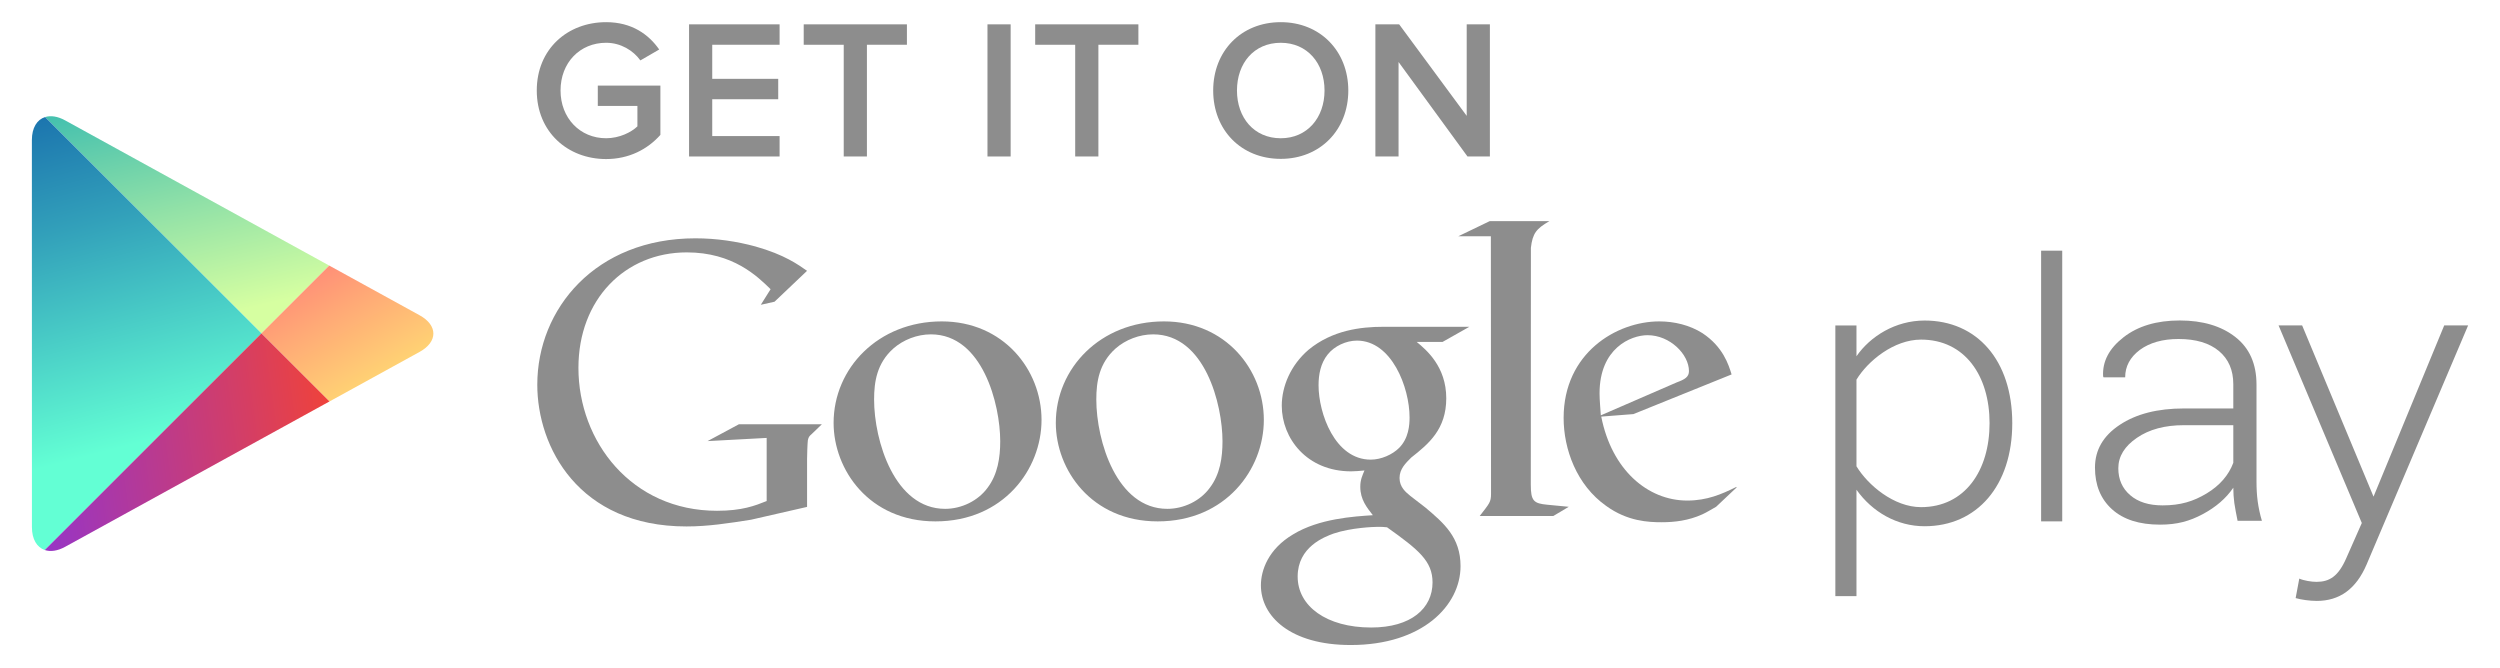
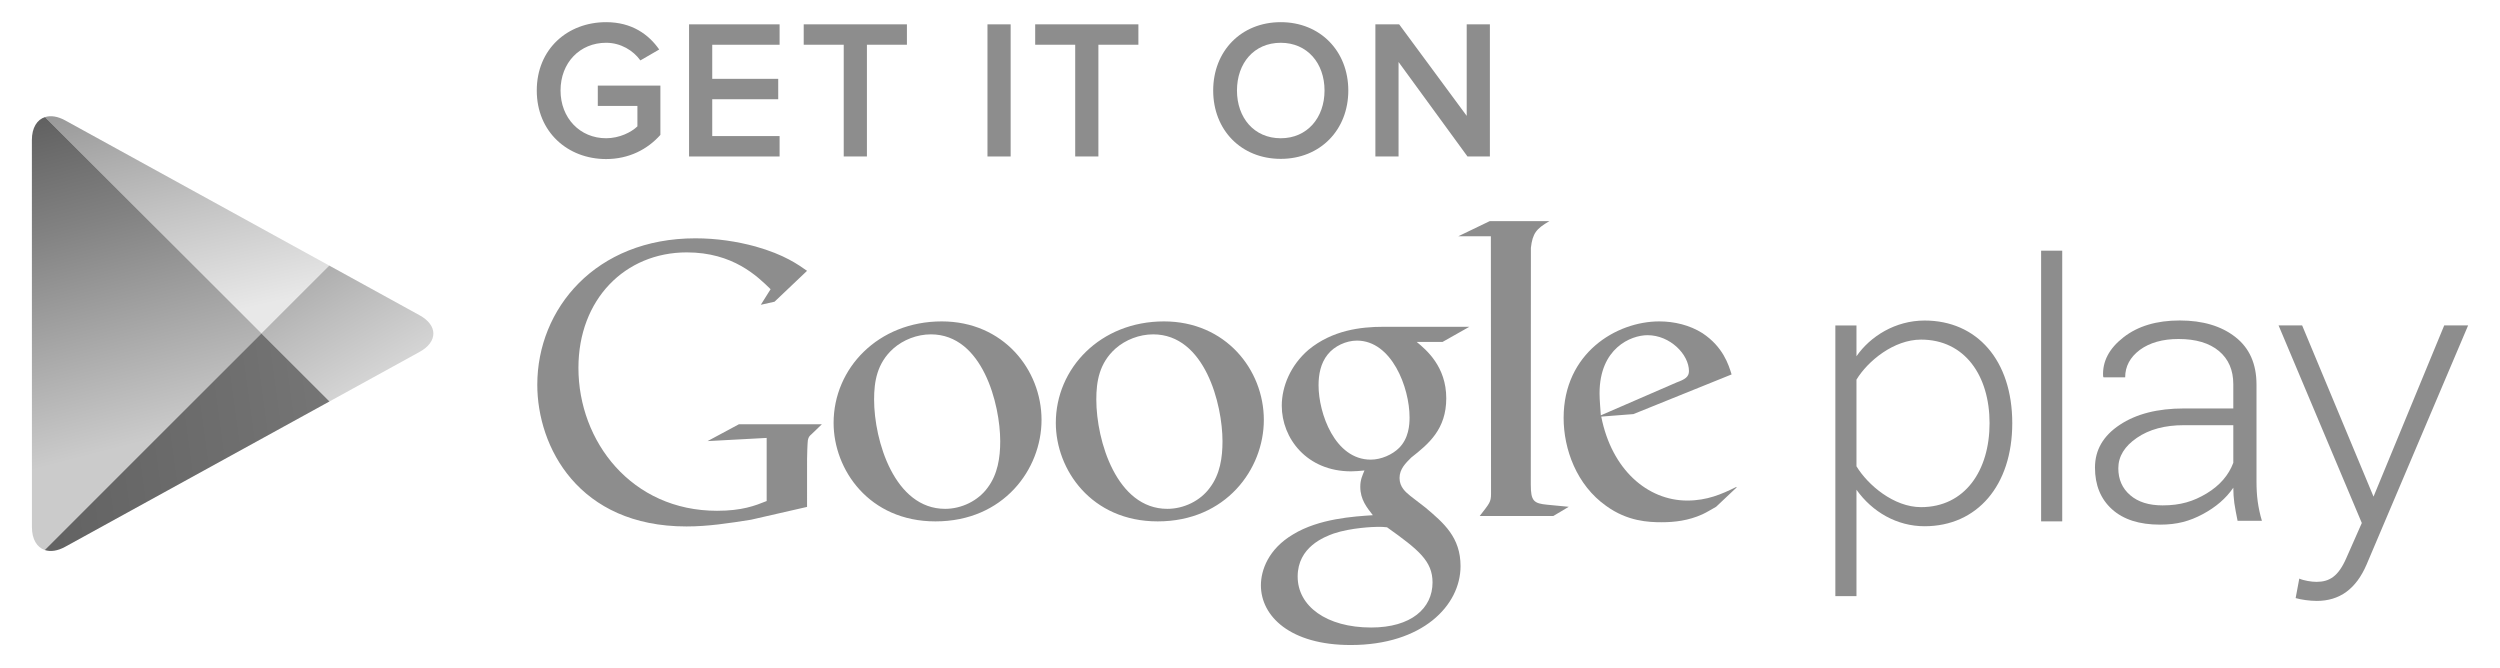
<svg xmlns="http://www.w3.org/2000/svg" version="1.1" id="SemiBold" x="0px" y="0px" width="202px" height="53.91px" viewBox="0 0 202 53.91" enable-background="new 0 0 202 53.91" xml:space="preserve">
  <g>
    <g>
      <polygon fill="none" points="21.123,26.933 26.599,21.457 26.597,21.457 21.123,26.933 3.646,9.458 3.645,9.458 21.123,26.936     3.617,44.442 3.617,44.442 21.123,26.936 26.623,32.436 26.626,32.436   " />
-       <linearGradient id="SVGID_1_" gradientUnits="userSpaceOnUse" x1="490.253" y1="-443.008" x2="467.177" y2="-457.45" gradientTransform="matrix(0.7071 0.7071 -0.7071 0.7071 -642.4706 -7.8798)">
-         <stop offset="0" style="stop-color:#D6FFA1" />
-         <stop offset="0.326" style="stop-color:#93E2A7" />
-         <stop offset="1" style="stop-color:#00A3B5" />
+       <linearGradient id="SVGID_1_" gradientUnits="userSpaceOnUse" x1="690.961" y1="750.465" x2="667.885" y2="764.907" gradientTransform="matrix(0.7071 0.7071 0.7071 -0.7071 -1001.794 67.6021)">
+         <stop offset="0" style="stop-color:#E8E8E8" />
+         <stop offset="0.326" style="stop-color:#C4C4C4" />
+         <stop offset="1" style="stop-color:#747474" />
      </linearGradient>
      <path fill="url(#SVGID_1_)" d="M26.597,21.457L5.26,9.725C4.656,9.394,4.097,9.317,3.646,9.458l17.478,17.476L26.597,21.457z" />
-       <linearGradient id="SVGID_2_" gradientUnits="userSpaceOnUse" x1="476.836" y1="-455.345" x2="506.756" y2="-447.524" gradientTransform="matrix(0.7071 0.7071 -0.7071 0.7071 -642.4706 -7.8798)">
-         <stop offset="0" style="stop-color:#FF177B" />
-         <stop offset="0.672" style="stop-color:#FFA976" />
-         <stop offset="1" style="stop-color:#FFEC73" />
+       <linearGradient id="SVGID_2_" gradientUnits="userSpaceOnUse" x1="677.544" y1="762.802" x2="707.464" y2="754.981" gradientTransform="matrix(0.7071 0.7071 0.7071 -0.7071 -1001.794 67.6021)">
+         <stop offset="0" style="stop-color:#686868" />
+         <stop offset="0.672" style="stop-color:#BDBDBD" />
+         <stop offset="1" style="stop-color:#E4E4E4" />
      </linearGradient>
      <path fill="url(#SVGID_2_)" d="M26.626,32.436l7.283-4.005c1.477-0.815,1.477-2.142,0-2.954l-7.31-4.02l-5.476,5.476    L26.626,32.436z" />
-       <linearGradient id="SVGID_3_" gradientUnits="userSpaceOnUse" x1="493.539" y1="-432.053" x2="461.095" y2="-451.142" gradientTransform="matrix(0.7071 0.7071 -0.7071 0.7071 -642.4706 -7.8798)">
-         <stop offset="0" style="stop-color:#63FFD4" />
-         <stop offset="0.485" style="stop-color:#32A0BA" />
-         <stop offset="0.835" style="stop-color:#1262A9" />
-         <stop offset="1" style="stop-color:#064AA2" />
+       <linearGradient id="SVGID_3_" gradientUnits="userSpaceOnUse" x1="694.247" y1="739.511" x2="661.803" y2="758.599" gradientTransform="matrix(0.7071 0.7071 0.7071 -0.7071 -1001.794 67.6021)">
+         <stop offset="0" style="stop-color:#CBCBCB" />
+         <stop offset="0.485" style="stop-color:#828282" />
+         <stop offset="0.835" style="stop-color:#525252" />
      </linearGradient>
      <path fill="url(#SVGID_3_)" d="M3.645,9.458c-0.649,0.203-1.069,0.86-1.069,1.854L2.58,42.596c0,0.982,0.407,1.63,1.038,1.846    l17.506-17.506L3.645,9.458z" />
-       <linearGradient id="SVGID_4_" gradientUnits="userSpaceOnUse" x1="505.318" y1="-447.209" x2="485.342" y2="-420.891" gradientTransform="matrix(0.7071 0.7071 -0.7071 0.7071 -642.4706 -7.8798)">
-         <stop offset="0" style="stop-color:#FF4521" />
-         <stop offset="0.341" style="stop-color:#D43E65" />
-         <stop offset="0.793" style="stop-color:#9F36B9" />
-         <stop offset="1" style="stop-color:#8A33DB" />
+       <linearGradient id="SVGID_4_" gradientUnits="userSpaceOnUse" x1="706.026" y1="754.666" x2="686.049" y2="728.348" gradientTransform="matrix(0.7071 0.7071 0.7071 -0.7071 -1001.794 67.6021)">
+         <stop offset="0" style="stop-color:#797979" />
+         <stop offset="0.341" style="stop-color:#6F6F6F" />
+         <stop offset="0.793" style="stop-color:#646464" />
+         <stop offset="1" style="stop-color:#606060" />
      </linearGradient>
      <path fill="url(#SVGID_4_)" d="M3.617,44.442c0.454,0.154,1.024,0.082,1.643-0.258l21.363-11.748l-5.5-5.5L3.617,44.442z" />
    </g>
    <g>
      <g>
        <g>
          <path fill="#8D8D8D" d="M140.275,39.426l-1.614,1.522c-0.372,0.205-0.743,0.443-1.113,0.612      c-1.121,0.509-2.261,0.637-3.274,0.637c-1.078,0-2.768-0.069-4.491-1.316c-2.395-1.688-3.442-4.587-3.442-7.114      c0-5.232,4.259-7.798,7.732-7.798c1.215,0,2.462,0.304,3.476,0.945c1.686,1.114,2.122,2.563,2.364,3.34l-7.934,3.205      l-2.598,0.202c0.841,4.289,3.743,6.784,6.95,6.784c1.602,0,2.791-0.522,3.882-1.062      C140.213,39.384,140.432,39.27,140.275,39.426z M135.489,30.893c0.645-0.234,0.979-0.437,0.979-0.906      c0-1.348-1.525-2.904-3.345-2.904c-1.349,0-3.879,1.05-3.879,4.695c0,0.569,0.067,1.175,0.102,1.781L135.489,30.893z" />
          <path fill="#8D8D8D" d="M123.688,39.165c0,1.312,0.234,1.516,1.343,1.618c0.578,0.068,1.154,0.099,1.725,0.166l-1.248,0.743      h-5.947c0.78-1.012,0.914-1.112,0.914-1.787v-0.753l-0.013-20.064h-2.626l2.527-1.218h4.826      c-1.046,0.606-1.358,0.975-1.493,2.155L123.688,39.165z" />
-           <path fill="#8D8D8D" d="M114.466,27.625c0.775,0.637,2.392,1.988,2.392,4.553c0,2.499-1.409,3.677-2.83,4.792      c-0.436,0.438-0.945,0.915-0.945,1.651c0,0.746,0.51,1.151,0.877,1.453l1.219,0.941c1.482,1.251,2.833,2.398,2.833,4.728      c0,3.175-3.072,6.375-8.877,6.375c-4.89,0-7.254-2.328-7.254-4.825c0-1.216,0.604-2.937,2.601-4.115      c2.092-1.279,4.927-1.45,6.444-1.55c-0.474-0.612-1.015-1.253-1.015-2.299c0-0.572,0.172-0.913,0.338-1.315      c-0.369,0.035-0.741,0.071-1.079,0.071c-3.579,0-5.603-2.67-5.603-5.302c0-1.552,0.708-3.273,2.162-4.521      c1.924-1.584,4.218-1.857,6.041-1.857h6.954l-2.162,1.221H114.466z M112.074,42.606c-0.276-0.036-0.442-0.036-0.776-0.036      c-0.306,0-2.129,0.066-3.541,0.54c-0.747,0.273-2.906,1.08-2.906,3.477c0,2.392,2.331,4.116,5.938,4.116      c3.239,0,4.96-1.553,4.96-3.644C115.748,45.339,114.635,44.431,112.074,42.606z M113.045,36.194      c0.78-0.778,0.848-1.854,0.848-2.466c0-2.427-1.447-6.207-4.252-6.207c-0.875,0-1.823,0.44-2.361,1.118      c-0.57,0.703-0.741,1.615-0.741,2.492c0,2.26,1.317,6.008,4.217,6.008C111.601,37.139,112.511,36.728,113.045,36.194z" />
+           <path fill="#8D8D8D" d="M114.466,27.625c0.775,0.637,2.392,1.988,2.392,4.553c0,2.499-1.409,3.677-2.83,4.792      c-0.436,0.438-0.945,0.915-0.945,1.651c0,0.746,0.51,1.151,0.877,1.453l1.219,0.941c1.482,1.251,2.833,2.398,2.833,4.728      c0,3.175-3.072,6.375-8.877,6.375c-4.89,0-7.254-2.328-7.254-4.825c0-1.216,0.604-2.937,2.601-4.115      c2.092-1.279,4.927-1.45,6.444-1.55c-0.474-0.612-1.015-1.253-1.015-2.299c0-0.572,0.172-0.913,0.338-1.315      c-0.369,0.035-0.741,0.071-1.079,0.071c-3.579,0-5.603-2.67-5.603-5.302c0-1.552,0.708-3.273,2.162-4.521      c1.924-1.584,4.218-1.857,6.041-1.857h6.954l-2.162,1.221h-2.096V27.625z M112.074,42.606c-0.276-0.036-0.442-0.036-0.776-0.036      c-0.306,0-2.129,0.066-3.541,0.54c-0.747,0.273-2.906,1.08-2.906,3.477c0,2.392,2.331,4.116,5.938,4.116      c3.239,0,4.96-1.553,4.96-3.644C115.748,45.339,114.635,44.431,112.074,42.606z M113.045,36.194      c0.78-0.778,0.848-1.854,0.848-2.466c0-2.427-1.447-6.207-4.252-6.207c-0.875,0-1.823,0.44-2.361,1.118      c-0.57,0.703-0.741,1.615-0.741,2.492c0,2.26,1.317,6.008,4.217,6.008C111.601,37.139,112.511,36.728,113.045,36.194z" />
          <path fill="#8D8D8D" d="M93.544,42.128c-5.364,0-8.234-4.178-8.234-7.959c0-4.419,3.608-8.2,8.74-8.2      c4.961,0,8.068,3.884,8.068,7.962C102.118,37.914,99.047,42.128,93.544,42.128z M97.764,39.398      c0.816-1.08,1.014-2.428,1.014-3.742c0-2.972-1.416-8.64-5.601-8.64c-1.113,0-2.234,0.435-3.042,1.146      c-1.318,1.181-1.553,2.664-1.553,4.12c0,3.334,1.647,8.833,5.737,8.833C95.64,41.115,96.986,40.476,97.764,39.398z" />
          <path fill="#8D8D8D" d="M75.585,42.128c-5.365,0-8.23-4.178-8.23-7.959c0-4.419,3.609-8.2,8.739-8.2      c4.958,0,8.062,3.884,8.062,7.962C84.155,37.914,81.089,42.128,75.585,42.128z M79.806,39.398      c0.81-1.08,1.012-2.428,1.012-3.742c0-2.972-1.42-8.64-5.601-8.64c-1.117,0-2.226,0.435-3.036,1.146      c-1.32,1.181-1.554,2.664-1.554,4.12c0,3.334,1.654,8.833,5.737,8.833C77.682,41.115,79.026,40.476,79.806,39.398z" />
-           <path fill="#8D8D8D" d="M65.21,40.958l-4.524,1.035c-1.833,0.289-3.479,0.544-5.222,0.544c-8.727,0-12.051-6.424-12.051-11.45      c0-6.14,4.711-11.831,12.778-11.831c1.707,0,3.35,0.251,4.846,0.658c2.371,0.667,3.479,1.487,4.173,1.969l-2.628,2.496      l-1.108,0.248l0.79-1.26c-1.07-1.045-3.037-2.974-6.77-2.974c-4.991,0-8.757,3.794-8.757,9.333      c0,5.949,4.3,11.545,11.194,11.545c2.026,0,3.069-0.407,4.016-0.787v-5.1l-4.776,0.257l2.532-1.36h6.703l-0.819,0.789      c-0.222,0.188-0.251,0.252-0.313,0.504c-0.033,0.288-0.063,1.204-0.063,1.526V40.958z" />
+           <path fill="#8D8D8D" d="M65.21,40.958l-4.524,1.035c-1.833,0.289-3.479,0.544-5.222,0.544c-8.727,0-12.051-6.424-12.051-11.45      c0-6.14,4.711-11.831,12.778-11.831c1.707,0,3.35,0.251,4.846,0.658c2.371,0.667,3.479,1.487,4.173,1.969l-2.628,2.496      l-1.108,0.248l0.79-1.26c-1.07-1.045-3.037-2.974-6.77-2.974c-4.991,0-8.757,3.794-8.757,9.333      c0,5.949,4.3,11.545,11.194,11.545c2.026,0,3.069-0.407,4.016-0.787v-5.1l-4.776,0.257l2.532-1.36h6.703l-0.819,0.789      c-0.222,0.188-0.251,0.252-0.313,0.504c-0.033,0.288-0.063,1.204-0.063,1.526L65.21,40.958L65.21,40.958z" />
        </g>
        <g>
          <path fill="#8D8D8D" d="M150.003,39.57v8.596h-1.707V26.295h1.707v2.49c1.111-1.609,3.143-2.886,5.504-2.886      c4.232,0,7.084,3.211,7.084,8.294c0,5.049-2.852,8.327-7.084,8.327C153.278,42.52,151.283,41.372,150.003,39.57z       M160.757,34.193c0-3.831-1.997-6.753-5.538-6.753c-2.199,0-4.302,1.729-5.216,3.235v7.001c0.914,1.51,3.017,3.301,5.216,3.301      C158.76,40.977,160.757,38.03,160.757,34.193z" />
          <path fill="#8D8D8D" d="M164.922,42.126V20.255h1.706v21.871H164.922z" />
          <path fill="#8D8D8D" d="M185.782,46.751c0.364,0.162,0.987,0.263,1.383,0.263c1.044,0,1.77-0.427,2.424-1.936l1.245-2.82      l-6.725-15.964h1.904l5.768,13.834l5.712-13.834h1.931l-8.201,19.313c-0.851,1.99-2.19,2.947-4.029,2.947      c-0.552,0-1.279-0.099-1.706-0.229L185.782,46.751z" />
-           <path fill="#8D8D8D" d="M180.796,42.079c-0.114-0.549-0.2-1.032-0.263-1.437c-0.053-0.403-0.082-0.815-0.082-1.234      c-0.586,0.859-1.415,1.574-2.474,2.138c-1.06,0.566-2.066,0.845-3.448,0.845c-1.663,0-2.953-0.409-3.875-1.239      c-0.918-0.829-1.38-1.952-1.38-3.373c0-1.419,0.669-2.571,2.003-3.452c1.334-0.885,3.059-1.324,5.192-1.324h3.981v-1.968      c0-1.133-0.387-2.023-1.157-2.67c-0.774-0.646-1.86-0.974-3.269-0.974c-1.287,0-2.331,0.299-3.126,0.881      c-0.788,0.594-1.184,1.33-1.184,2.217h-1.747l-0.036-0.085c-0.064-1.195,0.484-2.245,1.647-3.15      c1.157-0.905,2.675-1.36,4.542-1.36c1.86,0,3.366,0.448,4.502,1.342c1.134,0.885,1.703,2.164,1.703,3.836v7.811      c0,0.56,0.026,1.102,0.097,1.631c0.072,0.529,0.187,1.057,0.34,1.567H180.796z M174.738,40.835c1.45,0,2.492-0.324,3.558-0.965      c1.058-0.638,1.777-1.469,2.155-2.475v-3.04h-4c-1.528,0-2.793,0.338-3.788,1.021c-0.997,0.68-1.503,1.503-1.503,2.46      c0,0.902,0.32,1.625,0.957,2.172C172.755,40.561,173.627,40.835,174.738,40.835z" />
+           <path fill="#8D8D8D" d="M180.796,42.079c-0.114-0.549-0.2-1.032-0.263-1.437c-0.053-0.403-0.082-0.815-0.082-1.234      c-0.586,0.859-1.415,1.574-2.474,2.138c-1.06,0.566-2.066,0.845-3.448,0.845c-1.663,0-2.953-0.409-3.875-1.239      c-0.918-0.829-1.38-1.952-1.38-3.373c0-1.419,0.669-2.571,2.003-3.452c1.334-0.885,3.059-1.324,5.192-1.324h3.981v-1.968      c0-1.133-0.387-2.023-1.157-2.67c-0.774-0.646-1.86-0.974-3.269-0.974c-1.287,0-2.331,0.299-3.126,0.881      c-0.788,0.594-1.184,1.33-1.184,2.217h-1.747l-0.036-0.085c-0.064-1.195,0.484-2.245,1.647-3.15      c1.157-0.905,2.675-1.36,4.542-1.36c1.86,0,3.366,0.448,4.502,1.342c1.134,0.885,1.703,2.164,1.703,3.836v7.811      c0,0.56,0.026,1.102,0.097,1.631c0.072,0.529,0.187,1.057,0.34,1.567h-1.966V42.079z M174.738,40.835      c1.45,0,2.492-0.324,3.558-0.965c1.058-0.638,1.777-1.469,2.155-2.475v-3.04h-4c-1.528,0-2.793,0.338-3.788,1.021      c-0.997,0.68-1.503,1.503-1.503,2.46c0,0.902,0.32,1.625,0.957,2.172C172.755,40.561,173.627,40.835,174.738,40.835z" />
        </g>
      </g>
      <g>
        <g>
          <path fill="#8D8D8D" d="M43.371,7.314c0-3.361,2.497-5.523,5.603-5.523c2.081,0,3.441,0.992,4.29,2.209l-1.521,0.881      c-0.576-0.801-1.585-1.425-2.769-1.425c-2.112,0-3.682,1.6-3.682,3.857c0,2.225,1.569,3.857,3.682,3.857      c1.089,0,2.049-0.496,2.529-0.96V8.562h-3.201V6.914h5.058v3.985c-1.04,1.169-2.545,1.953-4.386,1.953      C45.868,12.852,43.371,10.66,43.371,7.314z" />
          <path fill="#8D8D8D" d="M55.676,12.644V1.967h7.315v1.649h-5.442V6.37h5.331v1.648h-5.331v2.977h5.442v1.649H55.676z" />
-           <path fill="#8D8D8D" d="M68.173,12.644V3.617h-3.233V1.967h8.339v1.649h-3.232v9.027H68.173z" />
+           <path fill="#8D8D8D" d="M68.173,12.644V3.617H64.94v-1.65h8.339v1.649h-3.232v9.027L68.173,12.644L68.173,12.644z" />
          <path fill="#8D8D8D" d="M79.788,12.644V1.967h1.872v10.677H79.788z" />
-           <path fill="#8D8D8D" d="M86.876,12.644V3.617h-3.233V1.967h8.339v1.649h-3.232v9.027H86.876z" />
-           <path fill="#8D8D8D" d="M98.026,7.314c0-3.186,2.257-5.523,5.459-5.523c3.185,0,5.458,2.337,5.458,5.523      c0,3.186-2.273,5.522-5.458,5.522C100.283,12.836,98.026,10.5,98.026,7.314z M107.022,7.314c0-2.209-1.393-3.857-3.537-3.857      c-2.161,0-3.538,1.648-3.538,3.857c0,2.192,1.377,3.857,3.538,3.857C105.63,11.171,107.022,9.506,107.022,7.314z" />
+           <path fill="#8D8D8D" d="M86.876,12.644V3.617h-3.233v-1.65h8.339v1.649H88.75v9.027L86.876,12.644L86.876,12.644z" />
+           <path fill="#8D8D8D" d="M98.026,7.314c0-3.186,2.257-5.523,5.459-5.523c3.185,0,5.458,2.337,5.458,5.523      s-2.273,5.522-5.458,5.522C100.283,12.836,98.026,10.5,98.026,7.314z M107.022,7.314c0-2.209-1.393-3.857-3.537-3.857      c-2.161,0-3.538,1.648-3.538,3.857c0,2.192,1.377,3.857,3.538,3.857C105.63,11.171,107.022,9.506,107.022,7.314z" />
          <path fill="#8D8D8D" d="M118.573,12.644l-5.57-7.635v7.635h-1.872V1.967h1.921l5.458,7.395V1.967h1.873v10.677H118.573z" />
        </g>
      </g>
    </g>
  </g>
</svg>
